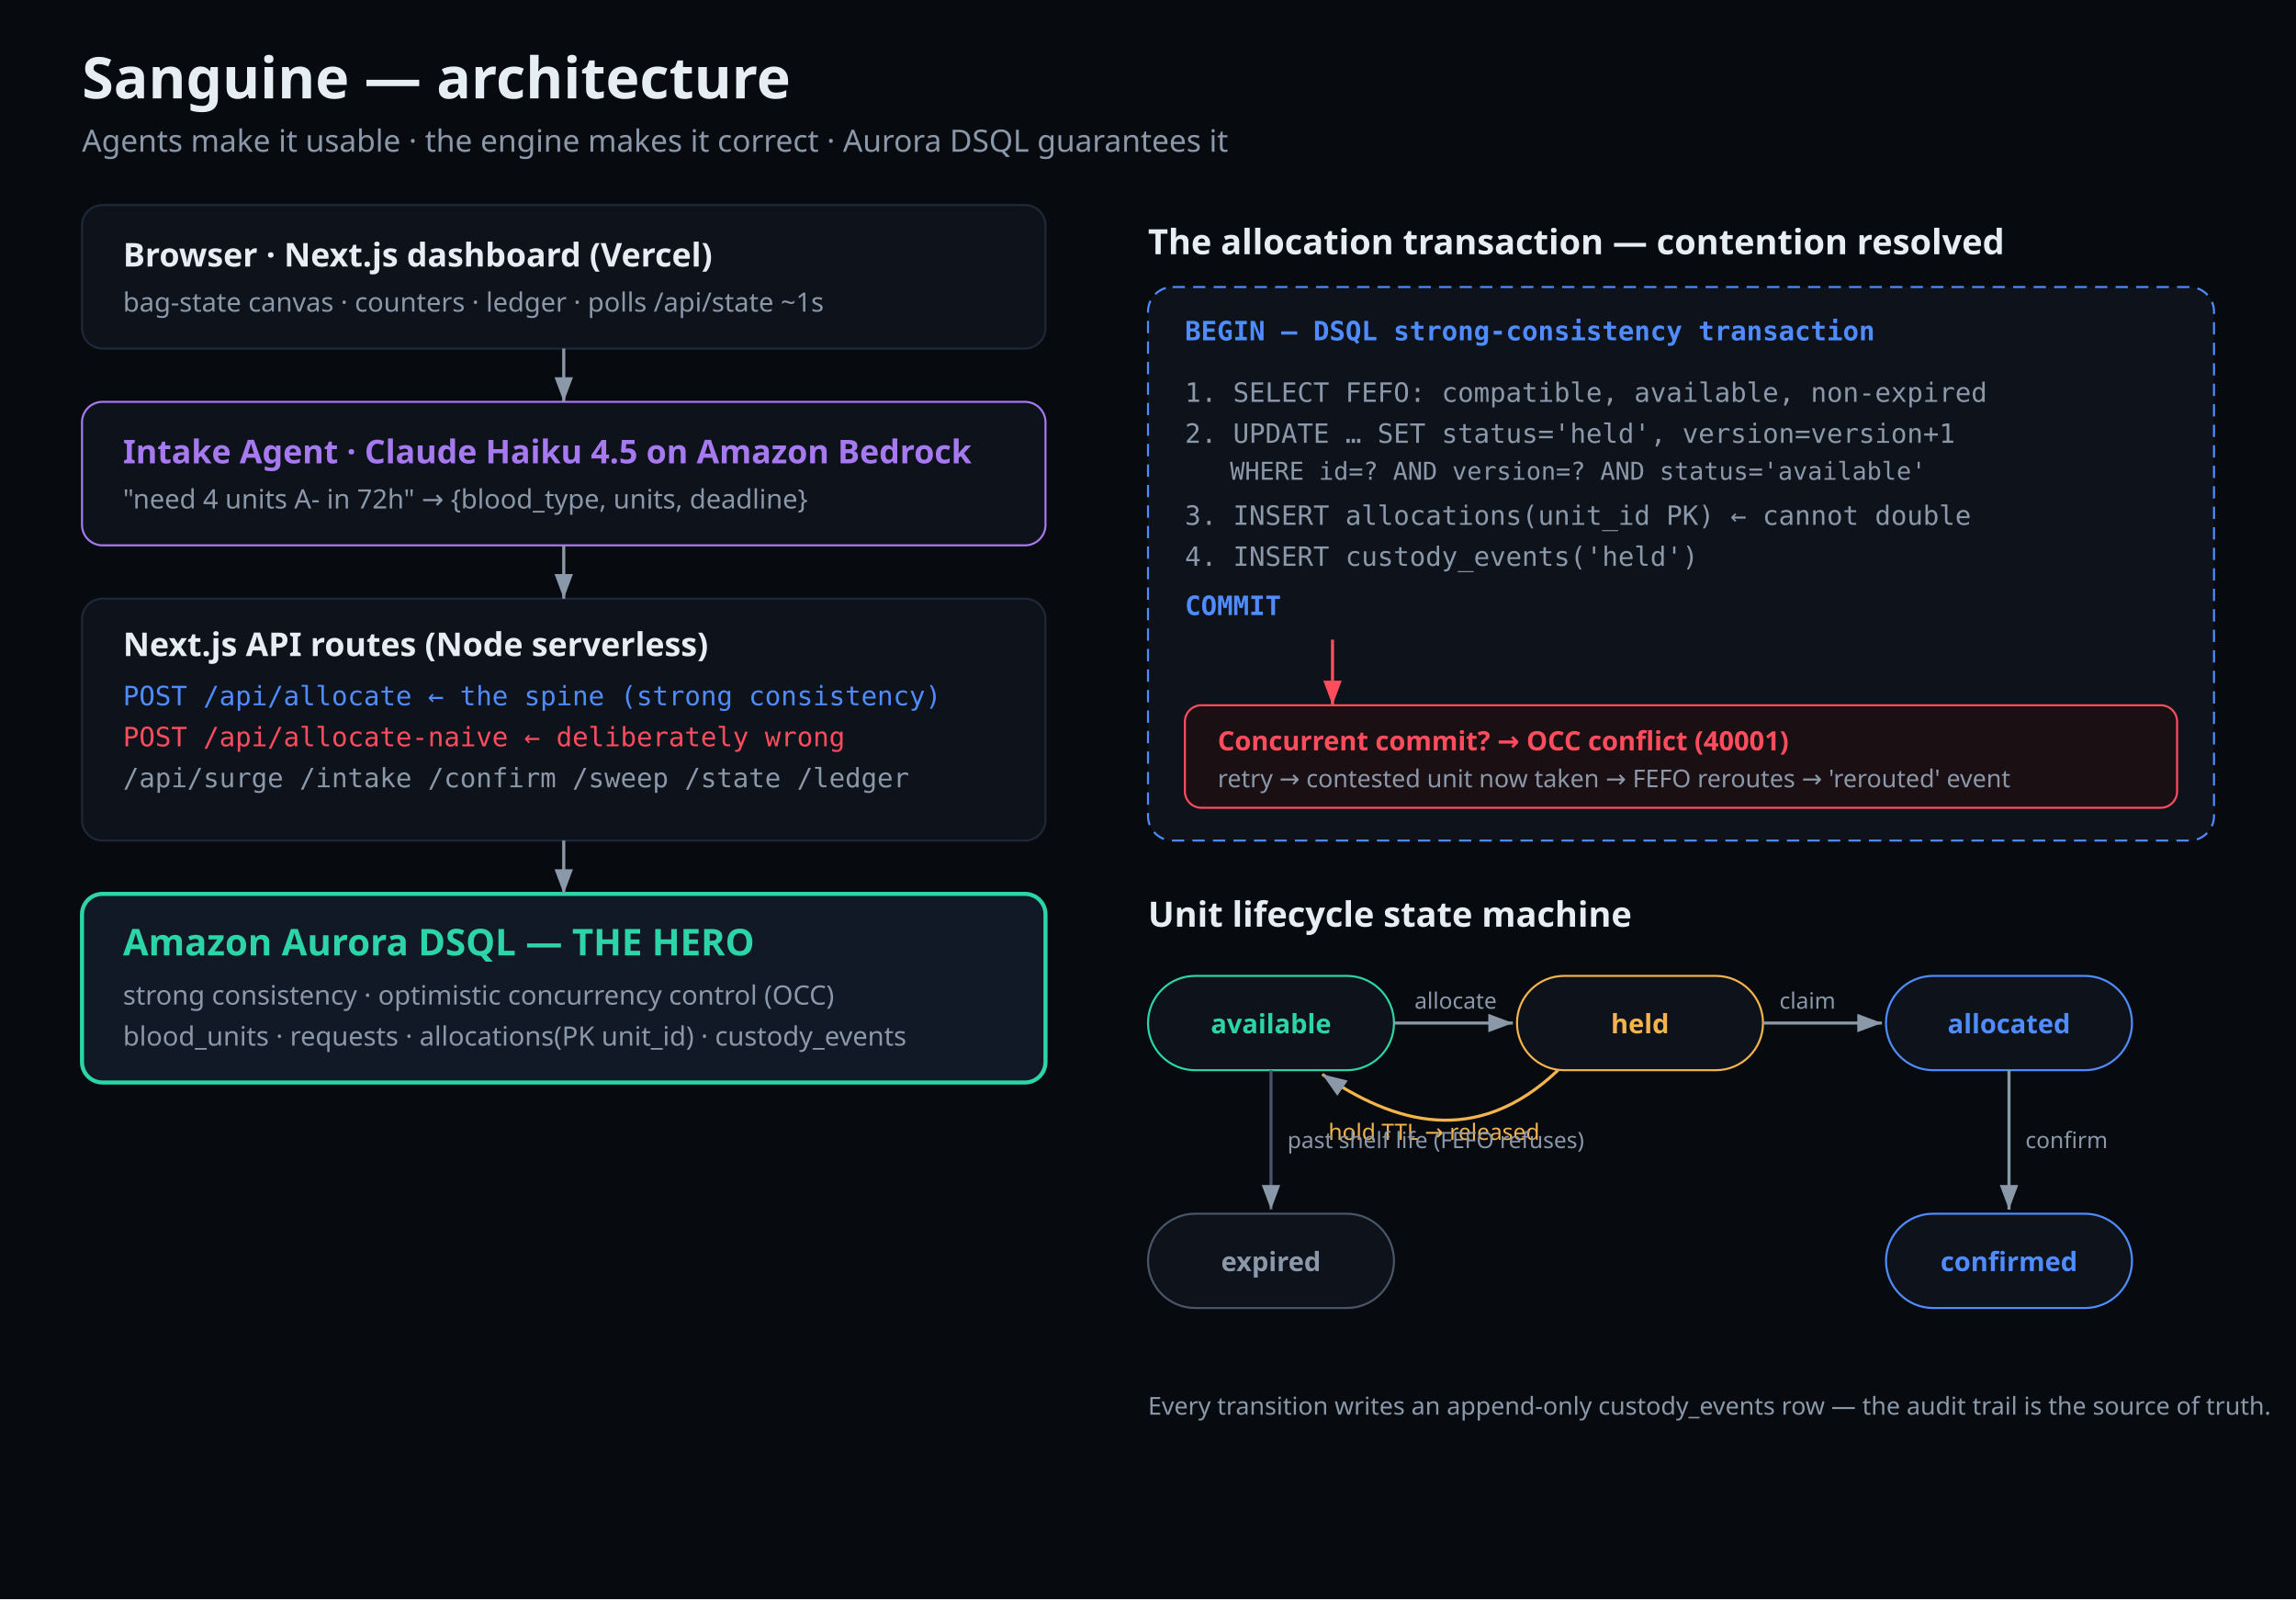
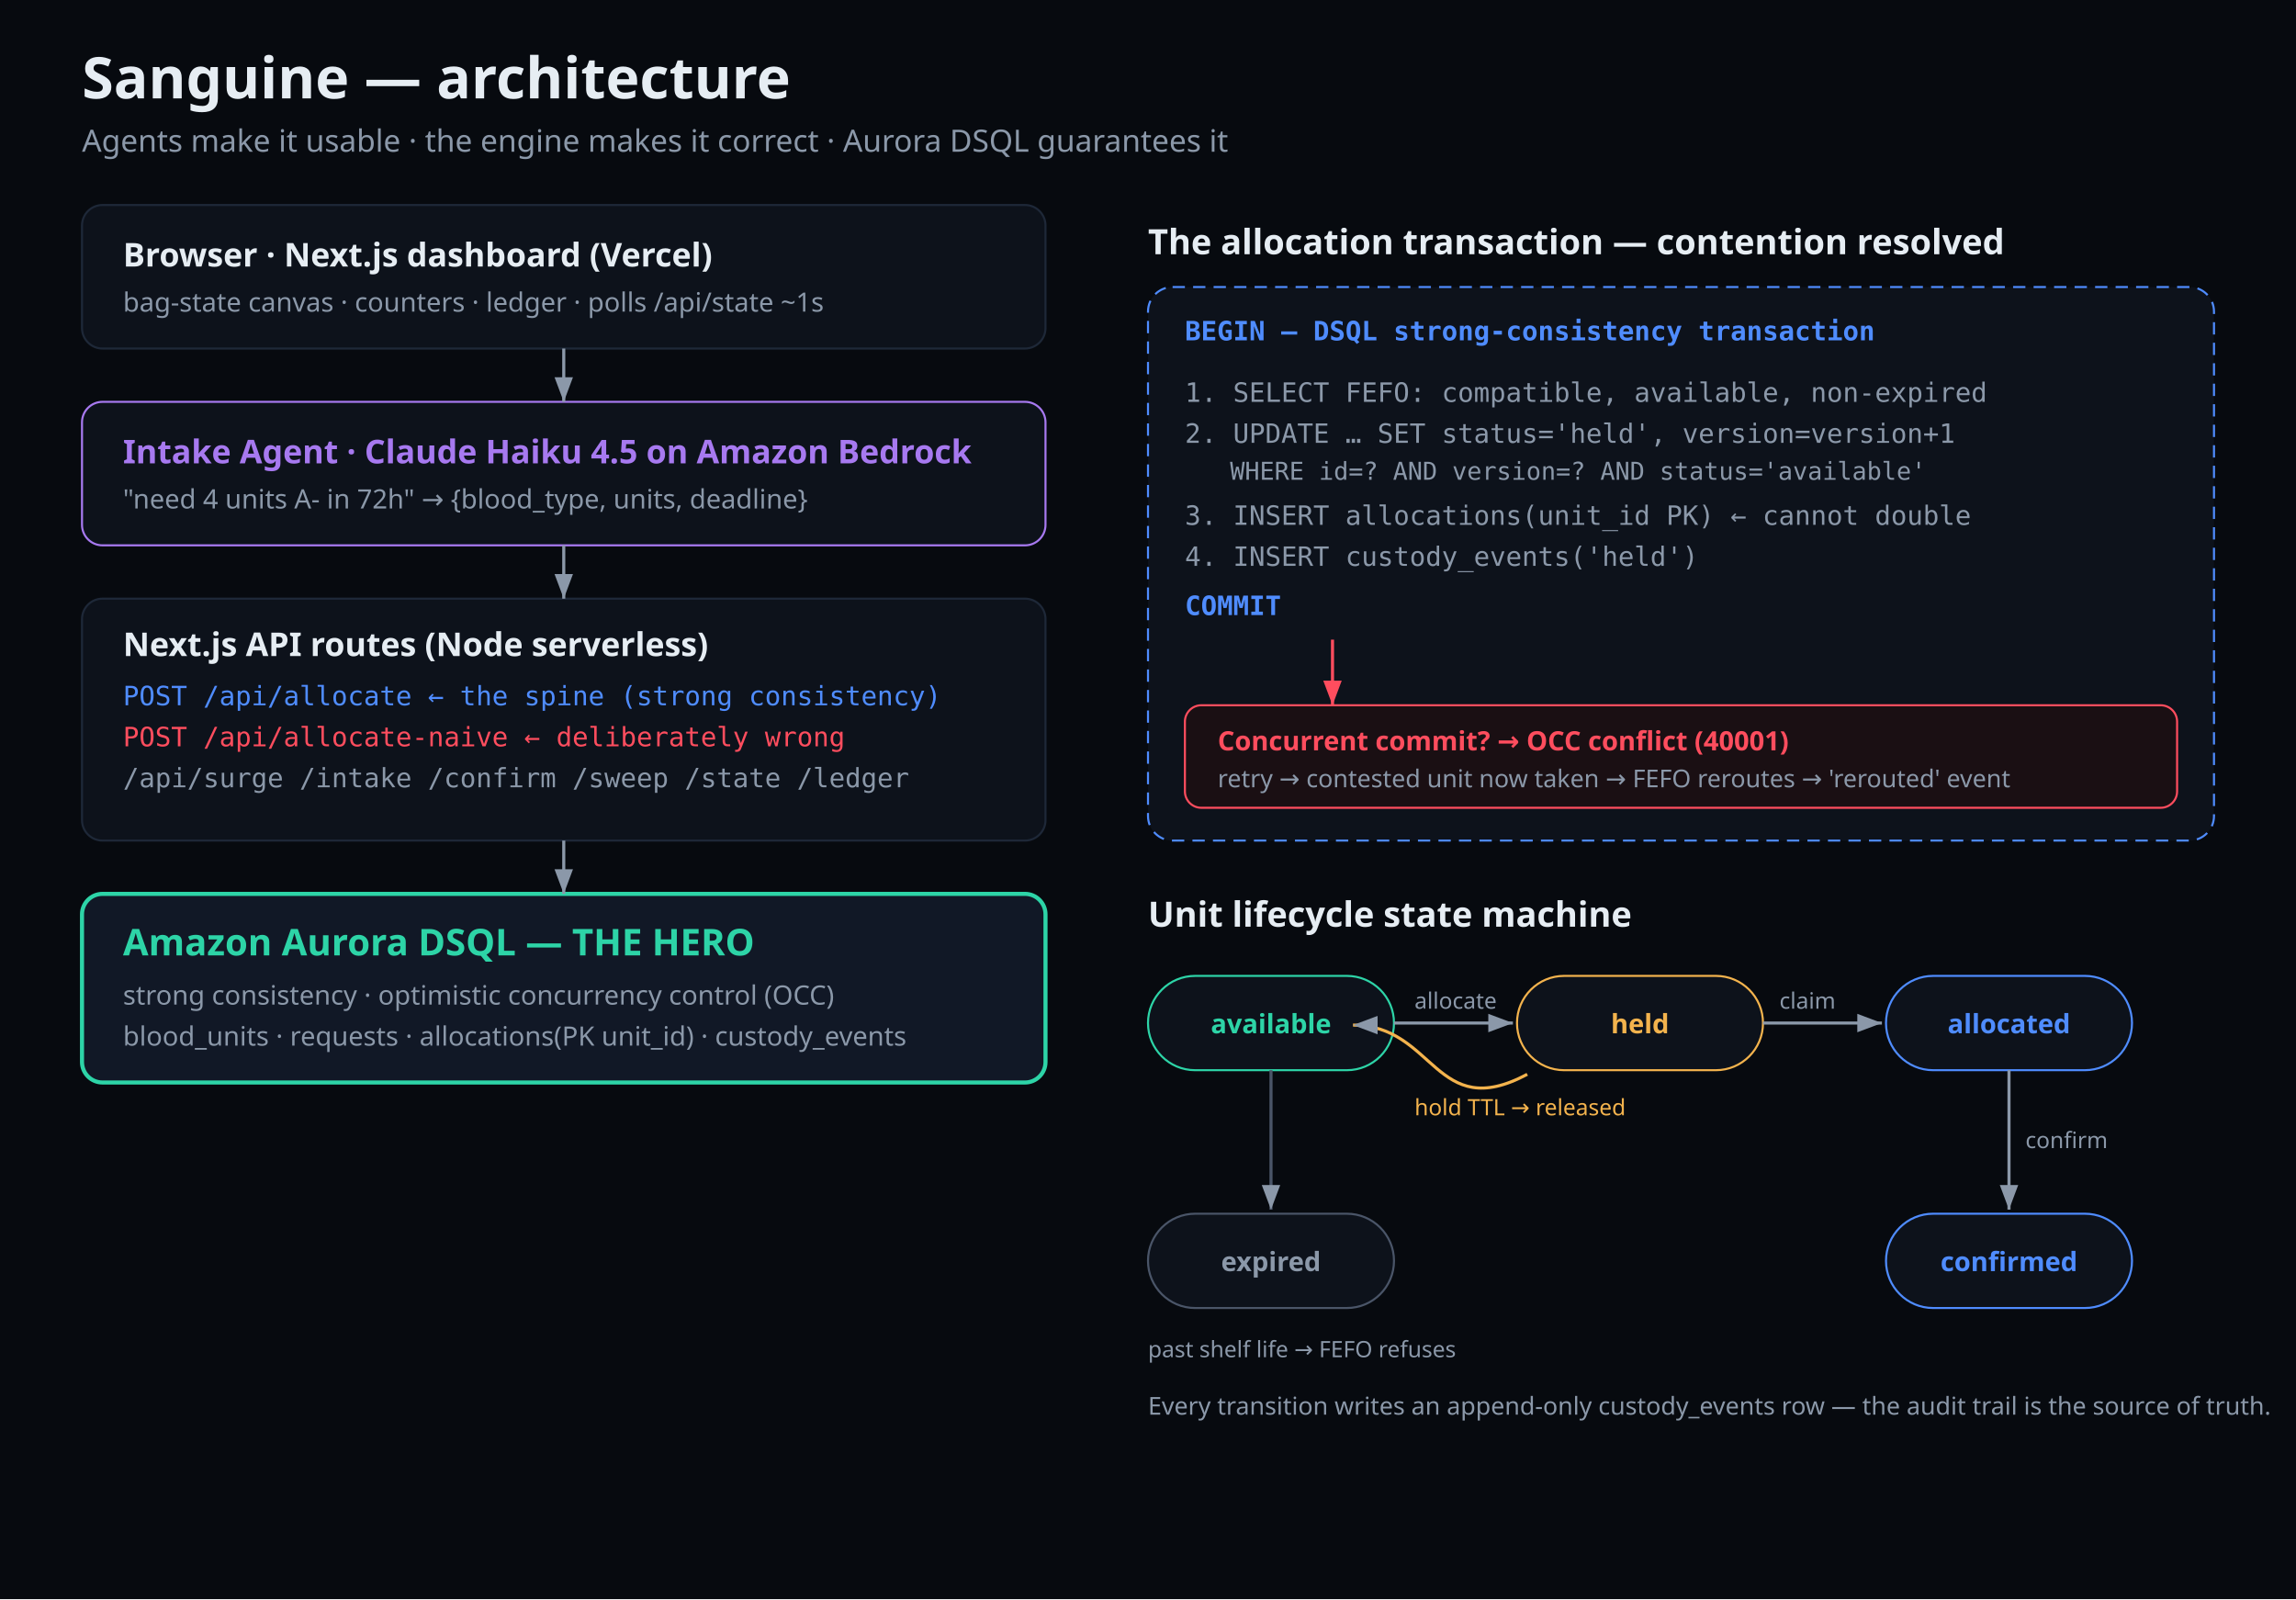
<svg xmlns="http://www.w3.org/2000/svg" viewBox="0 0 1120 780" font-family="ui-sans-serif, system-ui, sans-serif">
  <defs>
    <marker id="arrow" markerWidth="10" markerHeight="10" refX="8" refY="3" orient="auto" markerUnits="strokeWidth">
      <path d="M0,0 L8,3 L0,6 Z" fill="#8b98a9" />
    </marker>
    <marker id="arrowR" markerWidth="10" markerHeight="10" refX="8" refY="3" orient="auto" markerUnits="strokeWidth">
      <path d="M0,0 L8,3 L0,6 Z" fill="#ff4d5e" />
    </marker>
  </defs>
  <rect x="0" y="0" width="1120" height="780" fill="#070a0f" />
  <text x="40" y="48" fill="#e6edf3" font-size="28" font-weight="700">Sanguine — architecture</text>
  <text x="40" y="74" fill="#8b98a9" font-size="15">Agents make it usable · the engine makes it correct · Aurora DSQL guarantees it</text>
  <rect x="40" y="100" width="470" height="70" rx="10" fill="#0d121b" stroke="#1e2838" />
  <text x="60" y="130" fill="#e6edf3" font-size="16" font-weight="600">Browser · Next.js dashboard (Vercel)</text>
  <text x="60" y="152" fill="#8b98a9" font-size="13">bag-state canvas · counters · ledger · polls /api/state ~1s</text>
  <rect x="40" y="196" width="470" height="70" rx="10" fill="#0d121b" stroke="#a779f0" />
  <text x="60" y="226" fill="#a779f0" font-size="16" font-weight="600">Intake Agent · Claude Haiku 4.5 on Amazon Bedrock</text>
  <text x="60" y="248" fill="#8b98a9" font-size="13">"need 4 units A- in 72h" → {blood_type, units, deadline}</text>
  <rect x="40" y="292" width="470" height="118" rx="10" fill="#0d121b" stroke="#1e2838" />
  <text x="60" y="320" fill="#e6edf3" font-size="16" font-weight="600">Next.js API routes (Node serverless)</text>
  <text x="60" y="344" fill="#4f8cff" font-size="13" font-family="ui-monospace, monospace">POST /api/allocate   ← the spine (strong consistency)</text>
  <text x="60" y="364" fill="#ff4d5e" font-size="13" font-family="ui-monospace, monospace">POST /api/allocate-naive  ← deliberately wrong</text>
  <text x="60" y="384" fill="#8b98a9" font-size="13" font-family="ui-monospace, monospace">/api/surge /intake /confirm /sweep /state /ledger</text>
  <rect x="40" y="436" width="470" height="92" rx="10" fill="#111826" stroke="#2dd4a7" stroke-width="2" />
  <text x="60" y="466" fill="#2dd4a7" font-size="18" font-weight="700">Amazon Aurora DSQL — THE HERO</text>
  <text x="60" y="490" fill="#8b98a9" font-size="13">strong consistency · optimistic concurrency control (OCC)</text>
  <text x="60" y="510" fill="#8b98a9" font-size="13">blood_units · requests · allocations(PK unit_id) · custody_events</text>
  <line x1="275" y1="170" x2="275" y2="196" stroke="#8b98a9" stroke-width="1.5" marker-end="url(#arrow)" />
  <line x1="275" y1="266" x2="275" y2="292" stroke="#8b98a9" stroke-width="1.5" marker-end="url(#arrow)" />
  <line x1="275" y1="410" x2="275" y2="436" stroke="#8b98a9" stroke-width="1.5" marker-end="url(#arrow)" />
  <text x="560" y="124" fill="#e6edf3" font-size="17" font-weight="700">The allocation transaction — contention resolved</text>
  <rect x="560" y="140" width="520" height="270" rx="12" fill="#0d121b" stroke="#4f8cff" stroke-dasharray="6 4" />
  <text x="578" y="166" fill="#4f8cff" font-size="13" font-weight="600" font-family="ui-monospace, monospace">BEGIN — DSQL strong-consistency transaction</text>
  <text x="578" y="196" fill="#8b98a9" font-size="13" font-family="ui-monospace, monospace">1. SELECT FEFO: compatible, available, non-expired</text>
  <text x="578" y="216" fill="#8b98a9" font-size="13" font-family="ui-monospace, monospace">2. UPDATE … SET status='held', version=version+1</text>
  <text x="600" y="234" fill="#8b98a9" font-size="12" font-family="ui-monospace, monospace">WHERE id=? AND version=? AND status='available'</text>
  <text x="578" y="256" fill="#8b98a9" font-size="13" font-family="ui-monospace, monospace">3. INSERT allocations(unit_id PK) ← cannot double</text>
  <text x="578" y="276" fill="#8b98a9" font-size="13" font-family="ui-monospace, monospace">4. INSERT custody_events('held')</text>
  <text x="578" y="300" fill="#4f8cff" font-size="13" font-weight="600" font-family="ui-monospace, monospace">COMMIT</text>
  <line x1="650" y1="312" x2="650" y2="344" stroke="#ff4d5e" stroke-width="1.5" marker-end="url(#arrowR)" />
  <rect x="578" y="344" width="484" height="50" rx="8" fill="#1a0f13" stroke="#ff4d5e" />
  <text x="594" y="366" fill="#ff4d5e" font-size="13" font-weight="600">Concurrent commit? → OCC conflict (40001)</text>
  <text x="594" y="384" fill="#8b98a9" font-size="12">retry → contested unit now taken → FEFO reroutes → 'rerouted' event</text>
  <text x="560" y="452" fill="#e6edf3" font-size="17" font-weight="700">Unit lifecycle state machine</text>
  <g font-size="13" font-weight="600">
    <rect x="560" y="476" width="120" height="46" rx="23" fill="#0d121b" stroke="#2dd4a7" />
    <text x="620" y="504" fill="#2dd4a7" text-anchor="middle">available</text>
    <rect x="740" y="476" width="120" height="46" rx="23" fill="#0d121b" stroke="#f3b34d" />
    <text x="800" y="504" fill="#f3b34d" text-anchor="middle">held</text>
    <rect x="920" y="476" width="120" height="46" rx="23" fill="#0d121b" stroke="#4f8cff" />
    <text x="980" y="504" fill="#4f8cff" text-anchor="middle">allocated</text>
    <rect x="920" y="592" width="120" height="46" rx="23" fill="#0d121b" stroke="#4f8cff" />
    <text x="980" y="620" fill="#4f8cff" text-anchor="middle">confirmed</text>
    <rect x="560" y="592" width="120" height="46" rx="23" fill="#0d121b" stroke="#4a5568" />
    <text x="620" y="620" fill="#8b98a9" text-anchor="middle">expired</text>
  </g>
  <g font-size="11" fill="#8b98a9">
    <line x1="680" y1="499" x2="738" y2="499" stroke="#8b98a9" stroke-width="1.5" marker-end="url(#arrow)" />
    <text x="690" y="492">allocate</text>
    <line x1="860" y1="499" x2="918" y2="499" stroke="#8b98a9" stroke-width="1.5" marker-end="url(#arrow)" />
    <text x="868" y="492">claim</text>
    <line x1="980" y1="522" x2="980" y2="590" stroke="#8b98a9" stroke-width="1.5" marker-end="url(#arrow)" />
    <text x="988" y="560">confirm</text>
-     <path d="M760,522 C720,560 680,548 645,524" fill="none" stroke="#f3b34d" stroke-width="1.5" marker-end="url(#arrow)" />
-     <text x="648" y="556" fill="#f3b34d">hold TTL → released</text>
+     <path d="M745,524 C700,548 700,500 660,500" fill="none" stroke="#f3b34d" stroke-width="1.5" marker-end="url(#arrow)" />
+     <text x="690" y="544" fill="#f3b34d">hold TTL → released</text>
    <line x1="620" y1="522" x2="620" y2="590" stroke="#4a5568" stroke-width="1.5" marker-end="url(#arrow)" />
-     <text x="628" y="560" fill="#8b98a9">past shelf life (FEFO refuses)</text>
+     <text x="560" y="662" fill="#8b98a9">past shelf life → FEFO refuses</text>
  </g>
  <text x="560" y="690" fill="#8b98a9" font-size="12">Every transition writes an append-only custody_events row — the audit trail is the source of truth.</text>
</svg>
